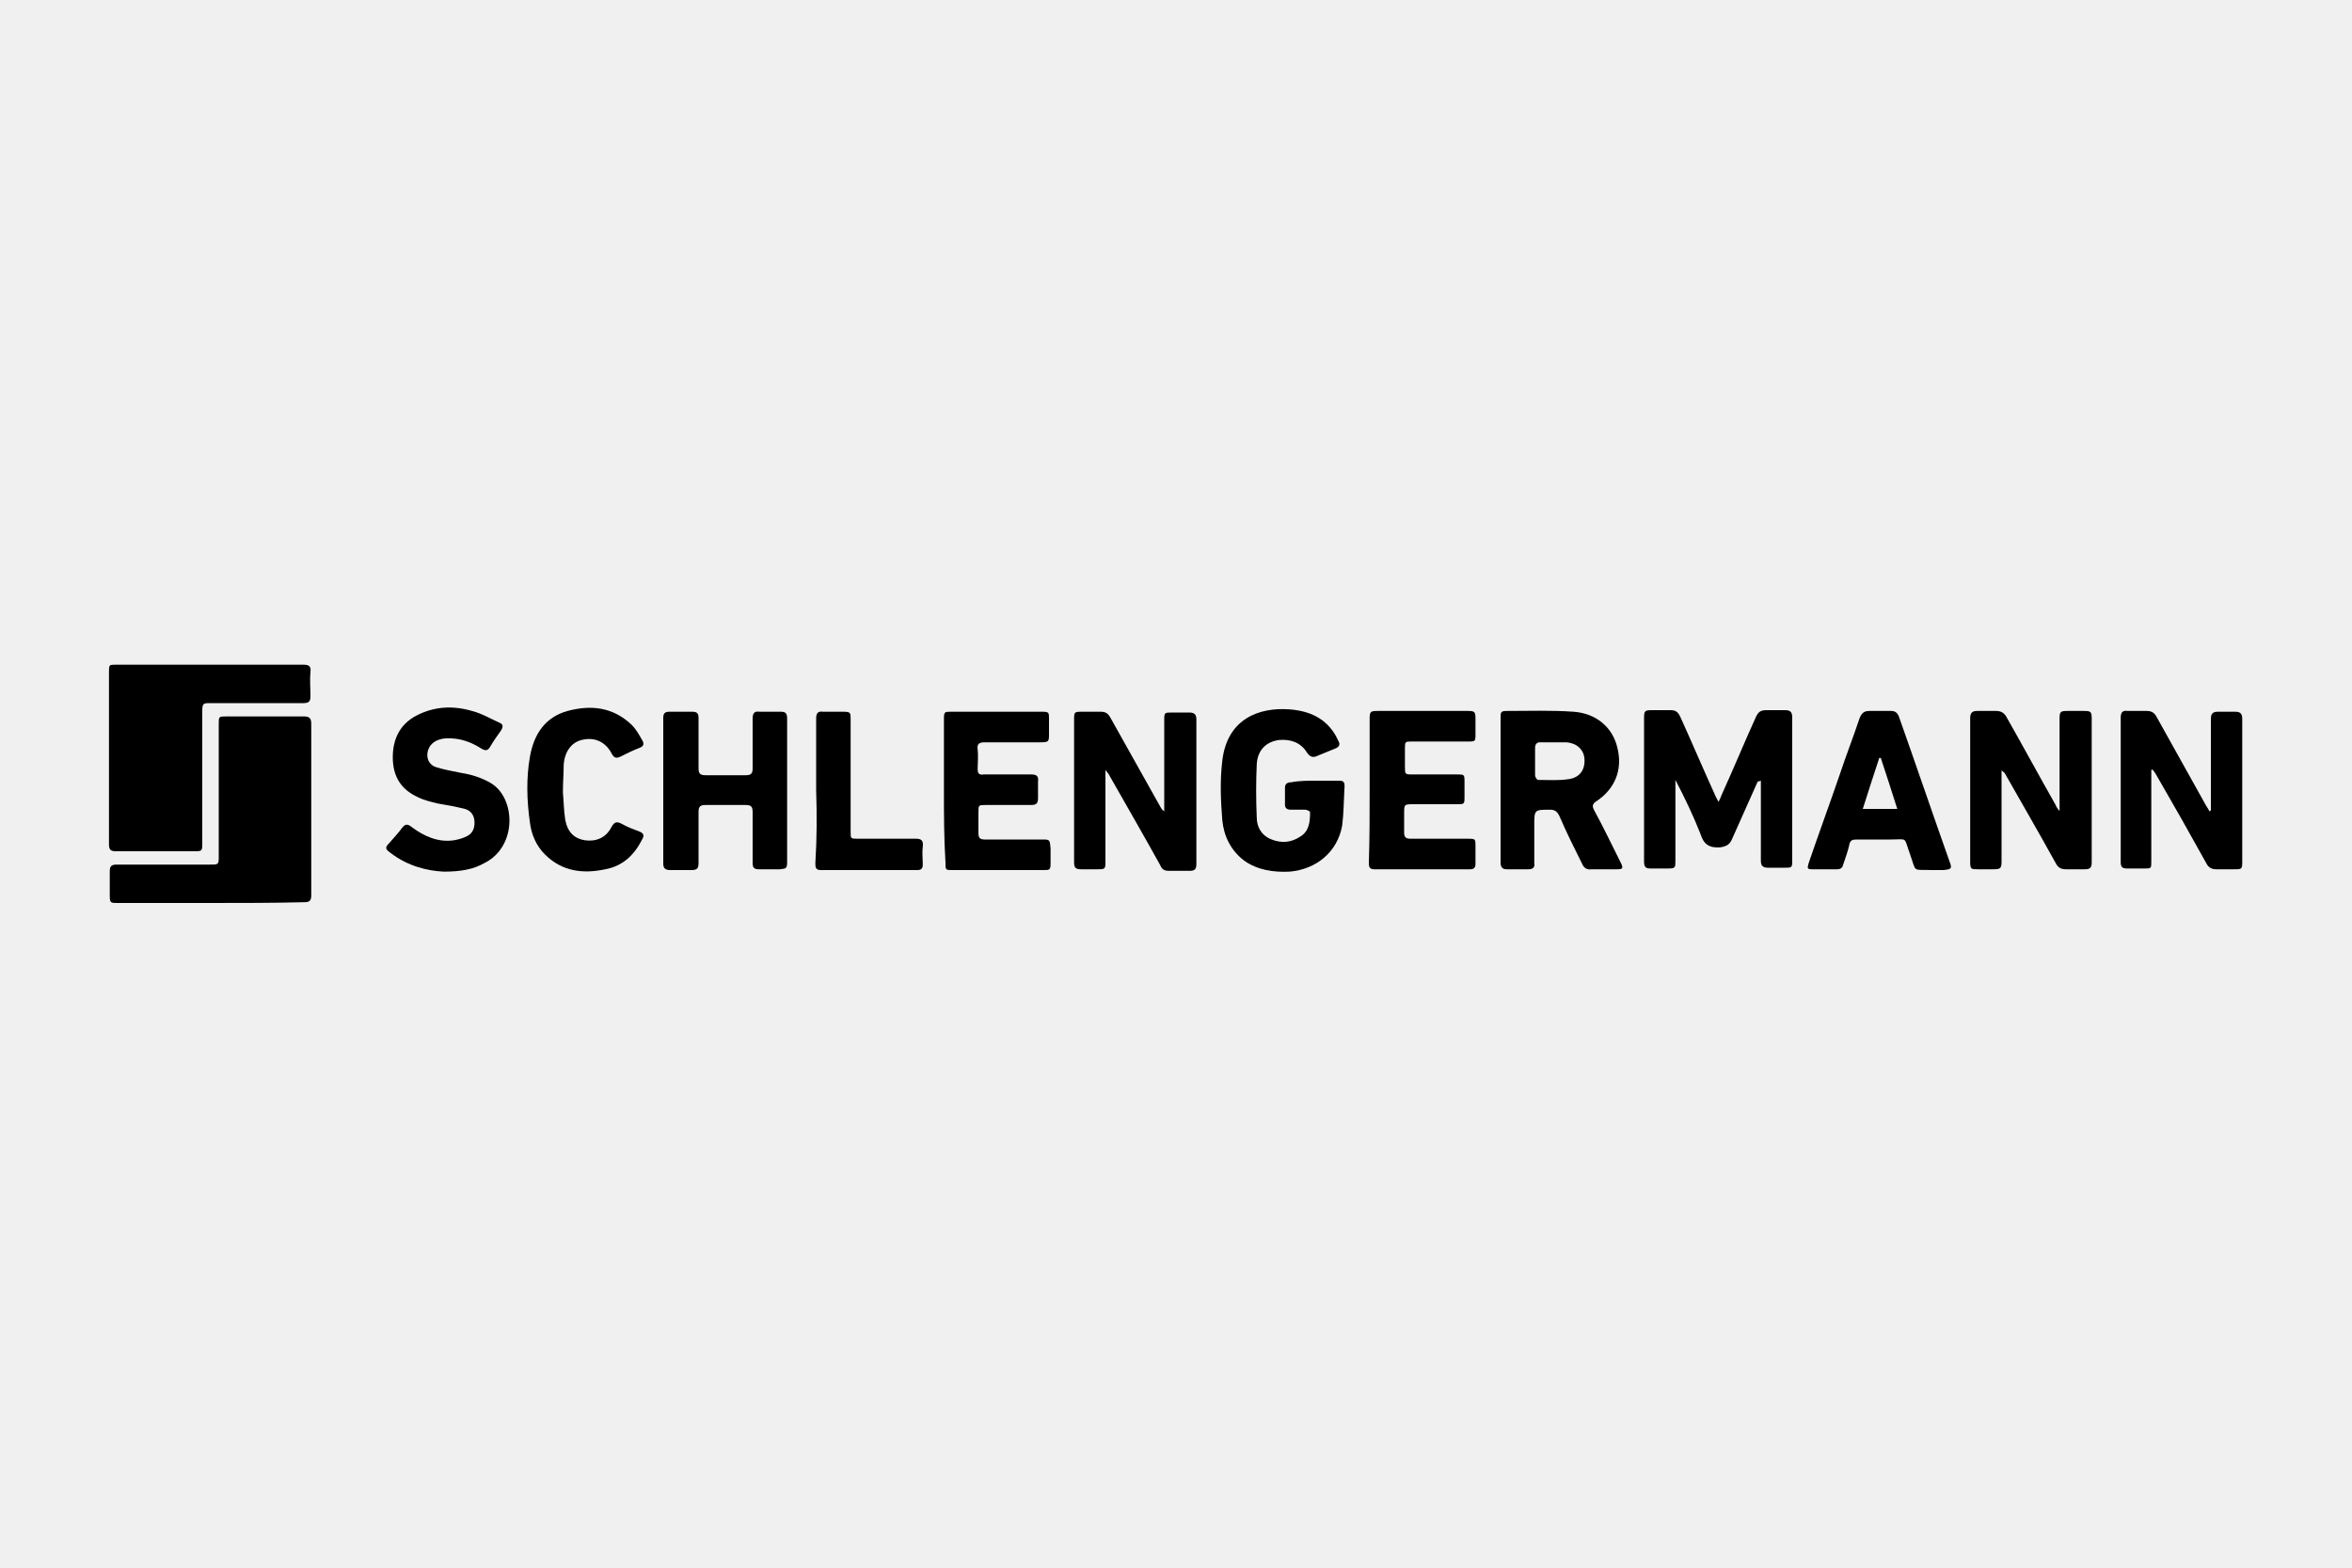
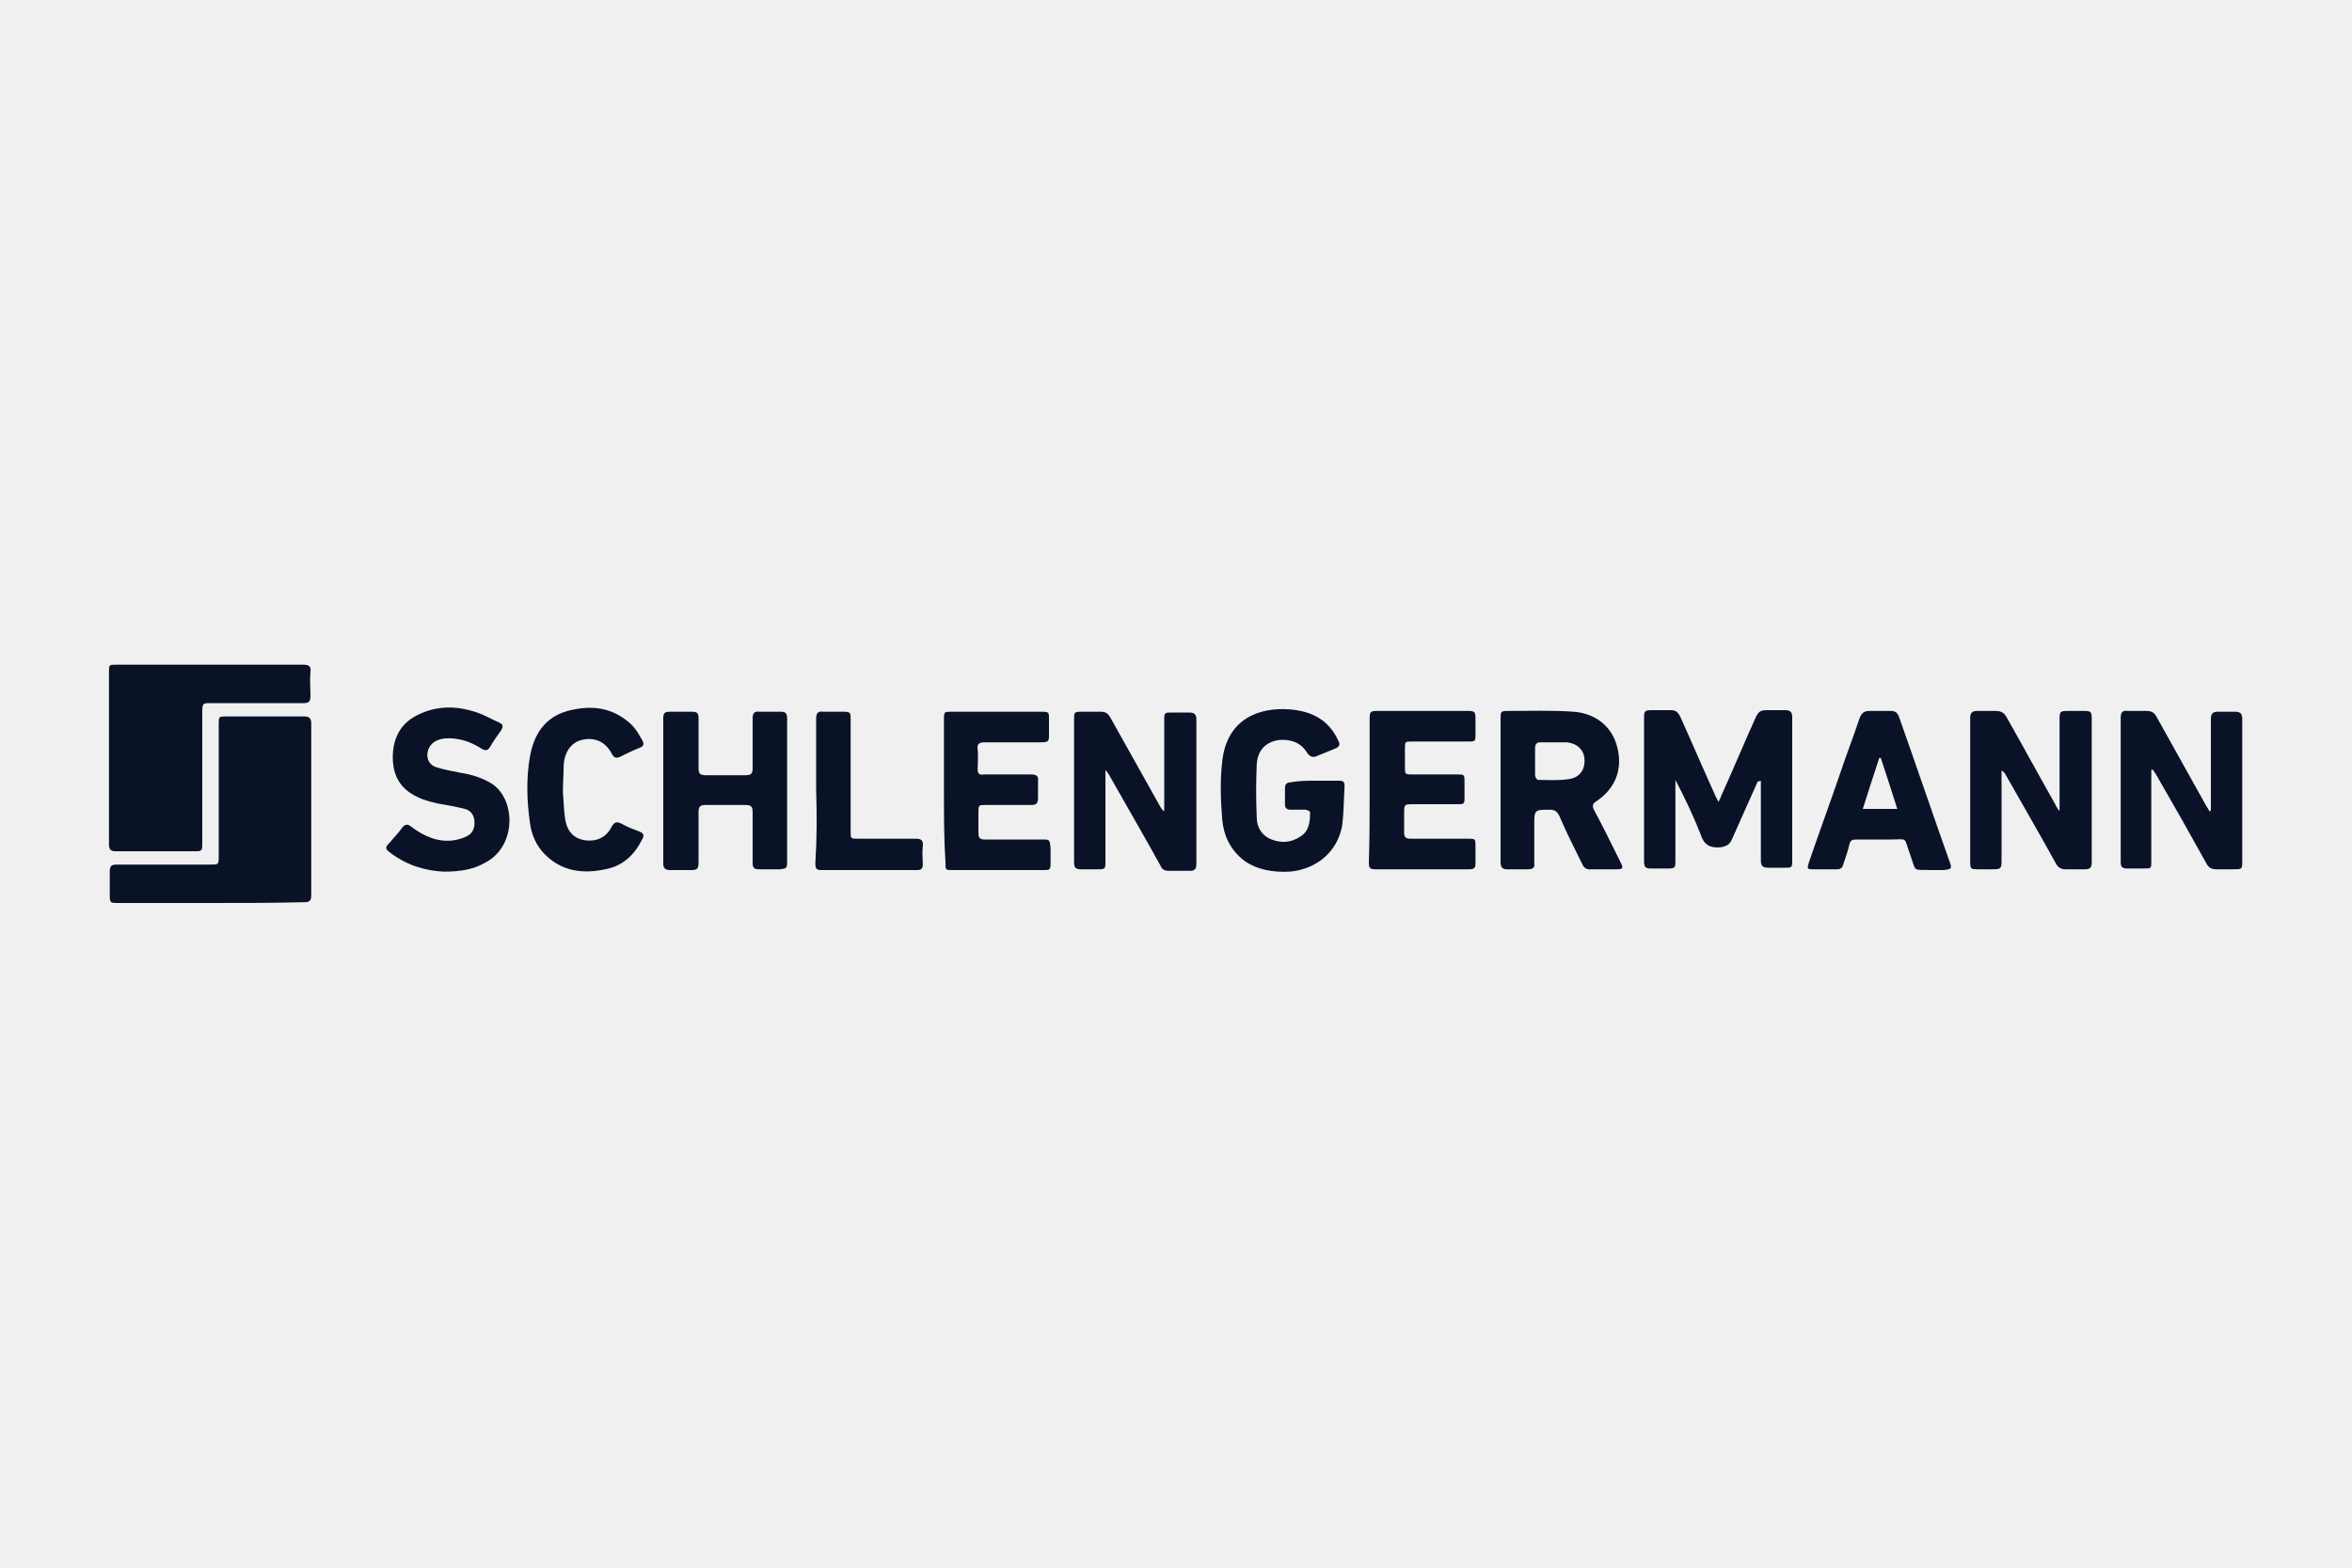
<svg xmlns="http://www.w3.org/2000/svg" version="1.1" id="Ebene_1" x="0px" y="0px" viewBox="0 0 300 200" style="enable-background:new 0 0 300 200;" xml:space="preserve">
  <style type="text/css">
	.st0{fill:#0A1227;}
	.st1{fill-rule:evenodd;clip-rule:evenodd;fill:#0A1227;}
	.st2{fill:url(#path58_2_);}
	.st3{fill-rule:evenodd;clip-rule:evenodd;fill:#194473;}
	.st4{fill:none;stroke:#194473;stroke-width:1.18;stroke-miterlimit:5.333;}
	.st5{fill-rule:evenodd;clip-rule:evenodd;}
	.st6{fill:#008948;}
	.st7{fill-rule:evenodd;clip-rule:evenodd;fill:#008948;}
	.st8{fill:#004E9E;}
	.st9{fill:#1A1A18;}
	.st10{fill:#FFFFFF;}
	.st11{fill:#76BC21;}
	.st12{fill:#1D1D1B;}
	.st13{fill-rule:evenodd;clip-rule:evenodd;fill:#1D1D1B;}
	.st14{fill:#E31513;}
	.st15{fill:#E60001;}
	.st16{fill:#333333;}
	.st17{fill:#BBBDC0;}
	.st18{fill:#1D3B6D;}
	.st19{fill-rule:evenodd;clip-rule:evenodd;fill:#1D3B6D;}
	.st20{fill:#FFFFFF;stroke:#BBBDC0;stroke-width:0.275;stroke-miterlimit:3.864;}
	.st21{fill:#005B53;}
	.st22{fill:#FF6C0E;}
	.st23{fill:#134094;}
	.st24{fill:#D2022F;}
	.st25{fill:#9D9D9C;}
	.st26{fill:#93B894;}
	.st27{filter:url(#Adobe_OpacityMaskFilter);}
	.st28{fill-rule:evenodd;clip-rule:evenodd;fill:#FFFFFF;}
	.st29{mask:url(#logo-hagesued-b_2_);fill:#FF7200;}
	.st30{filter:url(#Adobe_OpacityMaskFilter_1_);}
	.st31{mask:url(#logo-hagesued-d_2_);fill:#7F3D39;}
	.st32{fill:#FEFEFE;}
	.st33{fill:#606060;}
	.st34{filter:url(#Adobe_OpacityMaskFilter_2_);}
	.st35{mask:url(#logo-hagesued-b_1_);fill:#606060;}
	.st36{fill:none;stroke:#000000;stroke-miterlimit:10;}
	.st37{fill:none;}
	.st38{clip-path:url(#SVGID_2_);fill:#444543;}
	.st39{clip-path:url(#SVGID_4_);}
	.st40{clip-path:url(#SVGID_6_);fill:#D0D0D0;}
	.st41{clip-path:url(#SVGID_8_);fill:#D0D0D0;}
- 	.st42{fill:#1C1C1C;}
- 	.st43{fill-rule:evenodd;clip-rule:evenodd;fill:#1C1C1C;}
- 	.st44{fill:#3F3E3C;}
- 	.st45{fill:#2374BA;}
- 	.st46{fill:#AEB2B5;}
- 	.st47{fill-rule:evenodd;clip-rule:evenodd;fill:#164194;}
- 	.st48{fill:#E30613;}
- 	.st49{fill-rule:evenodd;clip-rule:evenodd;fill:#DC911B;}
- 	.st50{fill:#DC911B;}
- 	.st51{fill:#FF0066;}
+ 	.st42{fill:#3F3E3C;}
+ 	.st43{fill:#2374BA;}
+ 	.st44{fill:#AEB2B5;}
+ 	.st45{fill-rule:evenodd;clip-rule:evenodd;fill:#164194;}
+ 	.st46{fill:#E30613;}
+ 	.st47{fill-rule:evenodd;clip-rule:evenodd;fill:#DC911B;}
+ 	.st48{fill:#DC911B;}
+ 	.st49{fill:#FF0066;}
</style>
  <g>
-     <path d="M26.8,84.8c4,0,8,0,11.9,0c0.7,0,1,0.2,0.9,0.9c-0.1,1,0,2.1,0,3.1c0,0.7-0.2,0.9-0.9,0.9c-3.9,0-7.9,0-11.8,0   c-1,0-1.1,0-1.1,1.1c0,5.6,0,11.1,0,16.7c0,1.1,0,1.1-1.1,1.1c-3.3,0-6.6,0-9.9,0c-0.7,0-0.9-0.2-0.9-0.9c0-7.3,0-14.6,0-21.9   c0-1,0-1,0.9-1C18.9,84.8,22.9,84.8,26.8,84.8z" />
-     <path d="M26.8,115.2c-3.9,0-7.9,0-11.8,0c-0.9,0-1,0-1-1c0-1,0-2,0-3c0-0.7,0.2-0.9,0.9-0.9c4,0,7.9,0,11.9,0c1.1,0,1.1,0,1.1-1.1   c0-5.6,0-11.2,0-16.8c0-1,0-1,1-1c3.3,0,6.6,0,9.9,0c0.6,0,0.9,0.2,0.9,0.9c0,7.3,0,14.6,0,21.9c0,0.7-0.2,0.9-0.9,0.9   C34.8,115.2,30.8,115.2,26.8,115.2z" />
-     <path d="M224.2,99.7c-1.1,2.5-2.2,4.9-3.3,7.4c-0.3,0.7-0.8,0.9-1.5,1c-1.4,0.1-2.1-0.4-2.5-1.7c-0.9-2.3-2-4.6-3.2-6.9   c0,0.2,0,0.5,0,0.7c0,3.2,0,6.4,0,9.6c0,0.9,0,1-1,1c-0.7,0-1.5,0-2.2,0c-0.6,0-0.8-0.2-0.8-0.9c0-3,0-6,0-9.1c0-3.1,0-6.1,0-9.2   c0-0.9,0.1-1,1-1c0.8,0,1.6,0,2.4,0c0.6,0,0.9,0.2,1.2,0.8c1.5,3.3,2.9,6.6,4.4,9.9c0.1,0.3,0.3,0.6,0.5,1c0.2-0.4,0.3-0.6,0.4-0.9   c1.5-3.3,2.9-6.7,4.4-10c0.3-0.6,0.6-0.8,1.3-0.8c0.8,0,1.6,0,2.4,0c0.6,0,0.9,0.2,0.9,0.9c0,2,0,4,0,6c0,4.1,0,8.2,0,12.2   c0,1,0,1-1,1c-0.7,0-1.4,0-2.1,0c-0.7,0-0.9-0.3-0.9-0.9c0-3.1,0-6.1,0-9.2c0-0.3,0-0.7,0-1C224.3,99.7,224.3,99.7,224.2,99.7z" />
-     <path d="M141,98.3c0,0.5,0,1,0,1.5c0,3.3,0,6.7,0,10c0,1.1,0,1.1-1.1,1.1c-0.7,0-1.3,0-2,0c-0.7,0-0.9-0.2-0.9-0.9   c0-3.1,0-6.3,0-9.4c0-2.9,0-5.8,0-8.7c0-1.1,0-1.1,1.1-1.1c0.8,0,1.5,0,2.3,0c0.6,0,0.9,0.2,1.2,0.7c2.2,3.9,4.3,7.7,6.5,11.6   c0.1,0.1,0.1,0.2,0.4,0.4c0-0.2,0-0.5,0-0.7c0-3.6,0-7.3,0-10.9c0-1,0-1,1.1-1c0.7,0,1.4,0,2.1,0c0.7,0,0.9,0.3,0.9,0.9   c0,4.1,0,8.3,0,12.4c0,2,0,4,0,6c0,0.7-0.2,0.9-0.9,0.9c-0.9,0-1.7,0-2.6,0c-0.6,0-0.9-0.2-1.1-0.7c-2.1-3.8-4.3-7.6-6.4-11.3   c-0.1-0.2-0.2-0.4-0.4-0.6C141.1,98.3,141.1,98.3,141,98.3z" />
-     <path d="M262.7,103.4c0-0.3,0-0.5,0-0.8c0-3.6,0-7.3,0-10.9c0-0.9,0.1-1,1-1c0.7,0,1.4,0,2.1,0c0.9,0,1,0.1,1,1   c0,5.2,0,10.5,0,15.7c0,0.9,0,1.7,0,2.6c0,0.7-0.2,0.9-0.9,0.9c-0.8,0-1.6,0-2.4,0c-0.6,0-1-0.2-1.3-0.8c-2.1-3.8-4.3-7.6-6.4-11.3   c-0.1-0.2-0.2-0.3-0.5-0.5c0,0.3,0,0.5,0,0.8c0,3.6,0,7.1,0,10.7c0,1-0.1,1.1-1.1,1.1c-0.6,0-1.3,0-1.9,0c-0.9,0-1,0-1-1   c0-3.6,0-7.2,0-10.8c0-2.5,0-5,0-7.5c0-0.7,0.3-0.9,0.9-0.9c0.8,0,1.6,0,2.4,0c0.7,0,1.1,0.3,1.4,0.9c2.1,3.7,4.1,7.4,6.2,11.1   c0.1,0.3,0.3,0.5,0.5,0.8C262.6,103.4,262.6,103.4,262.7,103.4z" />
-     <path d="M282,103.4c0-2.5,0-5,0-7.5c0-1.4,0-2.8,0-4.2c0-0.7,0.3-0.9,0.9-0.9c0.7,0,1.5,0,2.2,0c0.6,0,0.9,0.2,0.9,0.9   c0,1.8,0,3.6,0,5.4c0,4.2,0,8.5,0,12.7c0,1.1,0,1.1-1.1,1.1c-0.7,0-1.5,0-2.2,0c-0.6,0-1-0.2-1.3-0.8c-2.1-3.8-4.2-7.5-6.4-11.3   c-0.1-0.2-0.3-0.4-0.4-0.6c-0.1,0-0.1,0-0.2,0c0,0.3,0,0.5,0,0.8c0,3.6,0,7.3,0,10.9c0,0.9,0,0.9-0.9,0.9c-0.7,0-1.5,0-2.2,0   c-0.6,0-0.8-0.2-0.8-0.8c0-3,0-6,0-9c0-3.1,0-6.3,0-9.4c0-0.7,0.2-1,0.9-0.9c0.8,0,1.6,0,2.4,0c0.6,0,1,0.2,1.3,0.8   c2.1,3.8,4.2,7.5,6.3,11.3c0.1,0.2,0.3,0.4,0.4,0.7C281.9,103.5,281.9,103.4,282,103.4z" />
-     <path d="M100.4,100.8c0,3,0,6.1,0,9.1c0,0.9-0.1,0.9-0.9,1c-0.9,0-1.8,0-2.7,0c-0.6,0-0.8-0.2-0.8-0.8c0-2.2,0-4.3,0-6.5   c0-0.7-0.2-0.9-0.9-0.9c-1.7,0-3.4,0-5.1,0c-0.7,0-0.9,0.2-0.9,0.9c0,2.2,0,4.3,0,6.5c0,0.7-0.2,0.9-0.9,0.9c-0.9,0-1.8,0-2.7,0   c-0.6,0-0.9-0.2-0.9-0.8c0-6.2,0-12.4,0-18.6c0-0.6,0.2-0.8,0.8-0.8c1,0,1.9,0,2.9,0c0.6,0,0.8,0.2,0.8,0.8c0,2.1,0,4.3,0,6.4   c0,0.7,0.2,0.9,0.9,0.9c1.7,0,3.4,0,5.1,0c0.7,0,0.9-0.2,0.9-0.9c0-2.1,0-4.2,0-6.3c0-0.7,0.2-1,0.9-0.9c0.9,0,1.8,0,2.7,0   c0.6,0,0.8,0.2,0.8,0.9C100.4,94.6,100.4,97.7,100.4,100.8z" />
-     <path d="M167.8,99.6c1,0,2,0,3,0c0.5,0,0.7,0.1,0.7,0.7c-0.1,1.7-0.1,3.4-0.3,5c-0.6,3.4-3.3,5.6-6.7,5.9c-2.1,0.1-4.1-0.2-5.8-1.4   c-1.7-1.3-2.6-3.1-2.8-5.2c-0.2-2.5-0.3-5,0-7.5c0.6-5.4,4.7-6.9,8.6-6.6c2.5,0.2,4.6,1.1,5.9,3.4c0.1,0.2,0.2,0.4,0.3,0.6   c0.3,0.5,0.1,0.8-0.4,1c-0.7,0.3-1.5,0.6-2.2,0.9c-0.6,0.3-1,0.2-1.4-0.4c-0.8-1.3-2.1-1.7-3.5-1.6c-1.7,0.2-2.8,1.3-2.9,3.1   c-0.1,2.2-0.1,4.5,0,6.8c0,1.2,0.6,2.3,1.9,2.8c1.3,0.5,2.5,0.4,3.7-0.4c1.1-0.7,1.2-1.9,1.2-3.1c0-0.1-0.4-0.3-0.6-0.3   c-0.6,0-1.3,0-1.9,0c-0.4,0-0.7-0.2-0.7-0.6c0-0.7,0-1.4,0-2.2c0-0.5,0.3-0.7,0.8-0.7C165.7,99.6,166.8,99.6,167.8,99.6z" />
-     <path d="M174.7,100.8c0-3,0-6,0-9.1c0-0.9,0.1-1,1-1c3.8,0,7.7,0,11.5,0c0.9,0,1,0.1,1,1c0,0.6,0,1.2,0,1.9c0,1,0,1-1,1   c-2.4,0-4.8,0-7.1,0c-0.9,0-0.9,0-0.9,1c0,0.7,0,1.5,0,2.2c0,1,0,1,1,1c1.9,0,3.7,0,5.6,0c1,0,1,0,1,1c0,0.6,0,1.2,0,1.8   c0,1,0,1-1,1c-1.8,0-3.6,0-5.5,0c-1.2,0-1.2,0-1.2,1.2c0,0.8,0,1.6,0,2.4c0,0.6,0.2,0.8,0.8,0.8c2.4,0,4.8,0,7.3,0c1,0,1,0,1,1   c0,0.7,0,1.4,0,2.2c0,0.5-0.2,0.7-0.7,0.7c-4.1,0-8.1,0-12.2,0c-0.7,0-0.7-0.4-0.7-0.9C174.7,106.9,174.7,103.9,174.7,100.8z" />
-     <path d="M120.4,100.8c0-3,0-6.1,0-9.1c0-0.9,0.1-0.9,0.9-0.9c3.9,0,7.7,0,11.6,0c0.9,0,0.9,0.1,0.9,0.9c0,0.6,0,1.2,0,1.9   c0,1,0,1.1-1.1,1.1c-2.4,0-4.7,0-7.1,0c-0.7,0-1,0.2-0.9,0.9c0.1,0.8,0,1.7,0,2.5c0,0.6,0.2,0.8,0.8,0.7c2,0,4,0,6,0   c0.7,0,1,0.2,0.9,0.9c0,0.7,0,1.4,0,2.1c0,0.7-0.2,0.9-0.9,0.9c-1.9,0-3.9,0-5.8,0c-0.9,0-0.9,0-0.9,1c0,0.9,0,1.7,0,2.6   c0,0.6,0.2,0.8,0.8,0.8c2.4,0,4.8,0,7.3,0c1,0,1,0,1.1,1.1c0,0.6,0,1.2,0,1.9c0,0.9-0.1,0.9-0.9,0.9c-2.8,0-5.7,0-8.5,0   c-1,0-2.1,0-3.1,0c-0.9,0-0.9,0-0.9-0.9C120.4,106.9,120.4,103.9,120.4,100.8z" />
-     <path d="M56.6,111.2c-2.1-0.1-4.6-0.7-6.8-2.4c-0.7-0.5-0.7-0.7-0.1-1.3c0.5-0.6,1.1-1.2,1.6-1.9c0.4-0.5,0.7-0.5,1.2-0.1   c1.6,1.2,3.4,2,5.4,1.7c0.6-0.1,1.3-0.3,1.8-0.6c0.7-0.4,0.9-1.2,0.8-2c-0.1-0.7-0.5-1.2-1.2-1.4c-1.2-0.3-2.3-0.5-3.5-0.7   c-0.8-0.2-1.7-0.4-2.5-0.8c-2.2-1-3.2-2.7-3.2-5.1c0-2.3,0.9-4.2,3-5.3c2.3-1.2,4.7-1.3,7.1-0.6c1.2,0.3,2.4,1,3.5,1.5   c0.5,0.2,0.5,0.5,0.2,1c-0.5,0.7-1,1.4-1.4,2.1c-0.3,0.5-0.6,0.5-1.1,0.2c-1.4-0.9-2.9-1.4-4.6-1.3c-1.1,0.1-1.9,0.6-2.2,1.5   c-0.3,1,0.1,1.9,1.1,2.2c1,0.3,2.1,0.5,3.1,0.7c1.3,0.2,2.6,0.6,3.8,1.3c3.2,1.9,3.4,8.1-0.8,10.2   C60.4,110.9,58.8,111.2,56.6,111.2z" />
-     <path d="M71.8,101.1c0.1,1,0.1,2.2,0.3,3.5c0.3,1.6,1.2,2.4,2.5,2.6c1.4,0.2,2.7-0.3,3.4-1.7c0.4-0.7,0.7-0.7,1.3-0.4   c0.7,0.4,1.5,0.7,2.3,1c0.5,0.2,0.6,0.5,0.3,1c-1,2-2.5,3.4-4.7,3.8c-2.8,0.6-5.5,0.3-7.7-1.9c-1.1-1.1-1.7-2.5-1.9-4   c-0.4-2.8-0.5-5.7,0-8.5c0.5-2.8,1.9-5,4.8-5.8c3-0.8,5.8-0.5,8.2,1.8c0.5,0.5,0.9,1.2,1.3,1.9c0.3,0.5,0.2,0.8-0.3,1   c-0.8,0.3-1.6,0.7-2.4,1.1c-0.6,0.3-0.9,0.2-1.2-0.4c-0.8-1.5-2.2-2.1-3.8-1.7c-1.3,0.3-2.2,1.5-2.3,3.2   C71.9,98.7,71.8,99.8,71.8,101.1z" />
-     <path d="M104.1,100.8c0-3,0-6.1,0-9.1c0-0.7,0.2-1,0.9-0.9c0.8,0,1.7,0,2.5,0c1,0,1,0.1,1,1c0,3.2,0,6.4,0,9.6c0,1.6,0,3.1,0,4.7   c0,0.9,0,0.9,0.9,0.9c2.5,0,4.9,0,7.4,0c0.7,0,1,0.2,0.9,1c-0.1,0.8,0,1.5,0,2.3c0,0.5-0.2,0.7-0.7,0.7c-4.1,0-8.2,0-12.3,0   c-0.7,0-0.7-0.4-0.7-0.9C104.2,106.9,104.2,103.9,104.1,100.8z" />
-     <path d="M206.7,110c-1.1-2.2-2.2-4.5-3.4-6.7c-0.2-0.4-0.2-0.7,0.2-1c2.5-1.6,3.5-4.1,2.8-6.9c-0.6-2.6-2.7-4.4-5.6-4.6   c-2.8-0.2-5.6-0.1-8.4-0.1c-0.9,0-0.9,0.1-0.9,1c0,3,0,6.1,0,9.1c0,3.1,0,6.1,0,9.2c0,0.6,0.2,0.9,0.8,0.9c0.9,0,1.8,0,2.7,0   c0.6,0,0.9-0.2,0.8-0.8c0-1.6,0-3.2,0-4.8c0-2,0-2,2-2c0.6,0,0.9,0.2,1.2,0.8c0.9,2.1,1.9,4.1,2.9,6.1c0.2,0.5,0.6,0.8,1.2,0.7   c1.1,0,2.1,0,3.2,0C207,110.9,207.1,110.8,206.7,110z M200.1,99.4c-1.3,0.2-2.6,0.1-3.9,0.1c-0.2,0-0.4-0.4-0.4-0.6   c0-0.1,0-0.3,0-0.4c0-0.4,0-0.9,0-1.3c0-0.6,0-1.2,0-1.8c0-0.4,0.2-0.7,0.6-0.7c1.1,0,2.3,0,3.4,0c1.3,0.1,2.2,0.9,2.3,2.1   C202.2,98.2,201.5,99.2,200.1,99.4z" />
-     <path d="M195.8,97.1c0-0.6,0-1.2,0-1.8C195.8,95.9,195.8,96.5,195.8,97.1c0,0.4,0,0.9,0,1.3C195.8,98,195.8,97.5,195.8,97.1z" />
-     <path d="M248.7,110c-2.2-6.2-4.3-12.4-6.5-18.6c-0.2-0.5-0.5-0.7-1-0.7c-0.9,0-1.8,0-2.7,0c-0.7,0-1,0.2-1.3,0.9   c-0.8,2.4-1.7,4.7-2.5,7.1c-1.3,3.8-2.7,7.6-4,11.4c-0.2,0.7-0.2,0.8,0.5,0.8c1,0,2.1,0,3.1,0c0.5,0,0.7-0.2,0.8-0.6   c0.3-0.9,0.6-1.7,0.8-2.6c0.1-0.5,0.4-0.6,0.9-0.6c1.4,0,2.9,0,4.3,0c2.3,0,1.7-0.4,2.5,1.8c0.9,2.5,0.2,2,2.9,2.1c0.5,0,1,0,1.4,0   C248.9,110.9,249,110.8,248.7,110z M237.6,103.2c0.7-2.2,1.4-4.4,2.1-6.5c0.1,0,0.1,0,0.2,0c0.7,2.1,1.4,4.3,2.1,6.5   C240.5,103.2,239.1,103.2,237.6,103.2z" />
+     <path class="st0" d="M26.8,84.8c4,0,8,0,11.9,0c0.7,0,1,0.2,0.9,0.9c-0.1,1,0,2.1,0,3.1c0,0.7-0.2,0.9-0.9,0.9c-3.9,0-7.9,0-11.8,0   c-1,0-1.1,0-1.1,1.1c0,5.6,0,11.1,0,16.7c0,1.1,0,1.1-1.1,1.1c-3.3,0-6.6,0-9.9,0c-0.7,0-0.9-0.2-0.9-0.9c0-7.3,0-14.6,0-21.9   c0-1,0-1,0.9-1C18.9,84.8,22.9,84.8,26.8,84.8z" />
+     <path class="st0" d="M26.8,115.2c-3.9,0-7.9,0-11.8,0c-0.9,0-1,0-1-1c0-1,0-2,0-3c0-0.7,0.2-0.9,0.9-0.9c4,0,7.9,0,11.9,0   c1.1,0,1.1,0,1.1-1.1c0-5.6,0-11.2,0-16.8c0-1,0-1,1-1c3.3,0,6.6,0,9.9,0c0.6,0,0.9,0.2,0.9,0.9c0,7.3,0,14.6,0,21.9   c0,0.7-0.2,0.9-0.9,0.9C34.8,115.2,30.8,115.2,26.8,115.2z" />
+     <path class="st0" d="M224.2,99.7c-1.1,2.5-2.2,4.9-3.3,7.4c-0.3,0.7-0.8,0.9-1.5,1c-1.4,0.1-2.1-0.4-2.5-1.7   c-0.9-2.3-2-4.6-3.2-6.9c0,0.2,0,0.5,0,0.7c0,3.2,0,6.4,0,9.6c0,0.9,0,1-1,1c-0.7,0-1.5,0-2.2,0c-0.6,0-0.8-0.2-0.8-0.9   c0-3,0-6,0-9.1c0-3.1,0-6.1,0-9.2c0-0.9,0.1-1,1-1c0.8,0,1.6,0,2.4,0c0.6,0,0.9,0.2,1.2,0.8c1.5,3.3,2.9,6.6,4.4,9.9   c0.1,0.3,0.3,0.6,0.5,1c0.2-0.4,0.3-0.6,0.4-0.9c1.5-3.3,2.9-6.7,4.4-10c0.3-0.6,0.6-0.8,1.3-0.8c0.8,0,1.6,0,2.4,0   c0.6,0,0.9,0.2,0.9,0.9c0,2,0,4,0,6c0,4.1,0,8.2,0,12.2c0,1,0,1-1,1c-0.7,0-1.4,0-2.1,0c-0.7,0-0.9-0.3-0.9-0.9c0-3.1,0-6.1,0-9.2   c0-0.3,0-0.7,0-1C224.3,99.7,224.3,99.7,224.2,99.7z" />
+     <path class="st0" d="M141,98.3c0,0.5,0,1,0,1.5c0,3.3,0,6.7,0,10c0,1.1,0,1.1-1.1,1.1c-0.7,0-1.3,0-2,0c-0.7,0-0.9-0.2-0.9-0.9   c0-3.1,0-6.3,0-9.4c0-2.9,0-5.8,0-8.7c0-1.1,0-1.1,1.1-1.1c0.8,0,1.5,0,2.3,0c0.6,0,0.9,0.2,1.2,0.7c2.2,3.9,4.3,7.7,6.5,11.6   c0.1,0.1,0.1,0.2,0.4,0.4c0-0.2,0-0.5,0-0.7c0-3.6,0-7.3,0-10.9c0-1,0-1,1.1-1c0.7,0,1.4,0,2.1,0c0.7,0,0.9,0.3,0.9,0.9   c0,4.1,0,8.3,0,12.4c0,2,0,4,0,6c0,0.7-0.2,0.9-0.9,0.9c-0.9,0-1.7,0-2.6,0c-0.6,0-0.9-0.2-1.1-0.7c-2.1-3.8-4.3-7.6-6.4-11.3   c-0.1-0.2-0.2-0.4-0.4-0.6C141.1,98.3,141.1,98.3,141,98.3z" />
+     <path class="st0" d="M262.7,103.4c0-0.3,0-0.5,0-0.8c0-3.6,0-7.3,0-10.9c0-0.9,0.1-1,1-1c0.7,0,1.4,0,2.1,0c0.9,0,1,0.1,1,1   c0,5.2,0,10.5,0,15.7c0,0.9,0,1.7,0,2.6c0,0.7-0.2,0.9-0.9,0.9c-0.8,0-1.6,0-2.4,0c-0.6,0-1-0.2-1.3-0.8c-2.1-3.8-4.3-7.6-6.4-11.3   c-0.1-0.2-0.2-0.3-0.5-0.5c0,0.3,0,0.5,0,0.8c0,3.6,0,7.1,0,10.7c0,1-0.1,1.1-1.1,1.1c-0.6,0-1.3,0-1.9,0c-0.9,0-1,0-1-1   c0-3.6,0-7.2,0-10.8c0-2.5,0-5,0-7.5c0-0.7,0.3-0.9,0.9-0.9c0.8,0,1.6,0,2.4,0c0.7,0,1.1,0.3,1.4,0.9c2.1,3.7,4.1,7.4,6.2,11.1   c0.1,0.3,0.3,0.5,0.5,0.8C262.6,103.4,262.6,103.4,262.7,103.4z" />
+     <path class="st0" d="M282,103.4c0-2.5,0-5,0-7.5c0-1.4,0-2.8,0-4.2c0-0.7,0.3-0.9,0.9-0.9c0.7,0,1.5,0,2.2,0c0.6,0,0.9,0.2,0.9,0.9   c0,1.8,0,3.6,0,5.4c0,4.2,0,8.5,0,12.7c0,1.1,0,1.1-1.1,1.1c-0.7,0-1.5,0-2.2,0c-0.6,0-1-0.2-1.3-0.8c-2.1-3.8-4.2-7.5-6.4-11.3   c-0.1-0.2-0.3-0.4-0.4-0.6c-0.1,0-0.1,0-0.2,0c0,0.3,0,0.5,0,0.8c0,3.6,0,7.3,0,10.9c0,0.9,0,0.9-0.9,0.9c-0.7,0-1.5,0-2.2,0   c-0.6,0-0.8-0.2-0.8-0.8c0-3,0-6,0-9c0-3.1,0-6.3,0-9.4c0-0.7,0.2-1,0.9-0.9c0.8,0,1.6,0,2.4,0c0.6,0,1,0.2,1.3,0.8   c2.1,3.8,4.2,7.5,6.3,11.3c0.1,0.2,0.3,0.4,0.4,0.7C281.9,103.5,281.9,103.4,282,103.4z" />
+     <path class="st0" d="M100.4,100.8c0,3,0,6.1,0,9.1c0,0.9-0.1,0.9-0.9,1c-0.9,0-1.8,0-2.7,0c-0.6,0-0.8-0.2-0.8-0.8   c0-2.2,0-4.3,0-6.5c0-0.7-0.2-0.9-0.9-0.9c-1.7,0-3.4,0-5.1,0c-0.7,0-0.9,0.2-0.9,0.9c0,2.2,0,4.3,0,6.5c0,0.7-0.2,0.9-0.9,0.9   c-0.9,0-1.8,0-2.7,0c-0.6,0-0.9-0.2-0.9-0.8c0-6.2,0-12.4,0-18.6c0-0.6,0.2-0.8,0.8-0.8c1,0,1.9,0,2.9,0c0.6,0,0.8,0.2,0.8,0.8   c0,2.1,0,4.3,0,6.4c0,0.7,0.2,0.9,0.9,0.9c1.7,0,3.4,0,5.1,0c0.7,0,0.9-0.2,0.9-0.9c0-2.1,0-4.2,0-6.3c0-0.7,0.2-1,0.9-0.9   c0.9,0,1.8,0,2.7,0c0.6,0,0.8,0.2,0.8,0.9C100.4,94.6,100.4,97.7,100.4,100.8z" />
+     <path class="st0" d="M167.8,99.6c1,0,2,0,3,0c0.5,0,0.7,0.1,0.7,0.7c-0.1,1.7-0.1,3.4-0.3,5c-0.6,3.4-3.3,5.6-6.7,5.9   c-2.1,0.1-4.1-0.2-5.8-1.4c-1.7-1.3-2.6-3.1-2.8-5.2c-0.2-2.5-0.3-5,0-7.5c0.6-5.4,4.7-6.9,8.6-6.6c2.5,0.2,4.6,1.1,5.9,3.4   c0.1,0.2,0.2,0.4,0.3,0.6c0.3,0.5,0.1,0.8-0.4,1c-0.7,0.3-1.5,0.6-2.2,0.9c-0.6,0.3-1,0.2-1.4-0.4c-0.8-1.3-2.1-1.7-3.5-1.6   c-1.7,0.2-2.8,1.3-2.9,3.1c-0.1,2.2-0.1,4.5,0,6.8c0,1.2,0.6,2.3,1.9,2.8c1.3,0.5,2.5,0.4,3.7-0.4c1.1-0.7,1.2-1.9,1.2-3.1   c0-0.1-0.4-0.3-0.6-0.3c-0.6,0-1.3,0-1.9,0c-0.4,0-0.7-0.2-0.7-0.6c0-0.7,0-1.4,0-2.2c0-0.5,0.3-0.7,0.8-0.7   C165.7,99.6,166.8,99.6,167.8,99.6z" />
+     <path class="st0" d="M174.7,100.8c0-3,0-6,0-9.1c0-0.9,0.1-1,1-1c3.8,0,7.7,0,11.5,0c0.9,0,1,0.1,1,1c0,0.6,0,1.2,0,1.9   c0,1,0,1-1,1c-2.4,0-4.8,0-7.1,0c-0.9,0-0.9,0-0.9,1c0,0.7,0,1.5,0,2.2c0,1,0,1,1,1c1.9,0,3.7,0,5.6,0c1,0,1,0,1,1   c0,0.6,0,1.2,0,1.8c0,1,0,1-1,1c-1.8,0-3.6,0-5.5,0c-1.2,0-1.2,0-1.2,1.2c0,0.8,0,1.6,0,2.4c0,0.6,0.2,0.8,0.8,0.8   c2.4,0,4.8,0,7.3,0c1,0,1,0,1,1c0,0.7,0,1.4,0,2.2c0,0.5-0.2,0.7-0.7,0.7c-4.1,0-8.1,0-12.2,0c-0.7,0-0.7-0.4-0.7-0.9   C174.7,106.9,174.7,103.9,174.7,100.8z" />
+     <path class="st0" d="M120.4,100.8c0-3,0-6.1,0-9.1c0-0.9,0.1-0.9,0.9-0.9c3.9,0,7.7,0,11.6,0c0.9,0,0.9,0.1,0.9,0.9   c0,0.6,0,1.2,0,1.9c0,1,0,1.1-1.1,1.1c-2.4,0-4.7,0-7.1,0c-0.7,0-1,0.2-0.9,0.9c0.1,0.8,0,1.7,0,2.5c0,0.6,0.2,0.8,0.8,0.7   c2,0,4,0,6,0c0.7,0,1,0.2,0.9,0.9c0,0.7,0,1.4,0,2.1c0,0.7-0.2,0.9-0.9,0.9c-1.9,0-3.9,0-5.8,0c-0.9,0-0.9,0-0.9,1   c0,0.9,0,1.7,0,2.6c0,0.6,0.2,0.8,0.8,0.8c2.4,0,4.8,0,7.3,0c1,0,1,0,1.1,1.1c0,0.6,0,1.2,0,1.9c0,0.9-0.1,0.9-0.9,0.9   c-2.8,0-5.7,0-8.5,0c-1,0-2.1,0-3.1,0c-0.9,0-0.9,0-0.9-0.9C120.4,106.9,120.4,103.9,120.4,100.8z" />
+     <path class="st0" d="M56.6,111.2c-2.1-0.1-4.6-0.7-6.8-2.4c-0.7-0.5-0.7-0.7-0.1-1.3c0.5-0.6,1.1-1.2,1.6-1.9   c0.4-0.5,0.7-0.5,1.2-0.1c1.6,1.2,3.4,2,5.4,1.7c0.6-0.1,1.3-0.3,1.8-0.6c0.7-0.4,0.9-1.2,0.8-2c-0.1-0.7-0.5-1.2-1.2-1.4   c-1.2-0.3-2.3-0.5-3.5-0.7c-0.8-0.2-1.7-0.4-2.5-0.8c-2.2-1-3.2-2.7-3.2-5.1c0-2.3,0.9-4.2,3-5.3c2.3-1.2,4.7-1.3,7.1-0.6   c1.2,0.3,2.4,1,3.5,1.5c0.5,0.2,0.5,0.5,0.2,1c-0.5,0.7-1,1.4-1.4,2.1c-0.3,0.5-0.6,0.5-1.1,0.2c-1.4-0.9-2.9-1.4-4.6-1.3   c-1.1,0.1-1.9,0.6-2.2,1.5c-0.3,1,0.1,1.9,1.1,2.2c1,0.3,2.1,0.5,3.1,0.7c1.3,0.2,2.6,0.6,3.8,1.3c3.2,1.9,3.4,8.1-0.8,10.2   C60.4,110.9,58.8,111.2,56.6,111.2z" />
+     <path class="st0" d="M71.8,101.1c0.1,1,0.1,2.2,0.3,3.5c0.3,1.6,1.2,2.4,2.5,2.6c1.4,0.2,2.7-0.3,3.4-1.7c0.4-0.7,0.7-0.7,1.3-0.4   c0.7,0.4,1.5,0.7,2.3,1c0.5,0.2,0.6,0.5,0.3,1c-1,2-2.5,3.4-4.7,3.8c-2.8,0.6-5.5,0.3-7.7-1.9c-1.1-1.1-1.7-2.5-1.9-4   c-0.4-2.8-0.5-5.7,0-8.5c0.5-2.8,1.9-5,4.8-5.8c3-0.8,5.8-0.5,8.2,1.8c0.5,0.5,0.9,1.2,1.3,1.9c0.3,0.5,0.2,0.8-0.3,1   c-0.8,0.3-1.6,0.7-2.4,1.1c-0.6,0.3-0.9,0.2-1.2-0.4c-0.8-1.5-2.2-2.1-3.8-1.7c-1.3,0.3-2.2,1.5-2.3,3.2   C71.9,98.7,71.8,99.8,71.8,101.1z" />
+     <path class="st0" d="M104.1,100.8c0-3,0-6.1,0-9.1c0-0.7,0.2-1,0.9-0.9c0.8,0,1.7,0,2.5,0c1,0,1,0.1,1,1c0,3.2,0,6.4,0,9.6   c0,1.6,0,3.1,0,4.7c0,0.9,0,0.9,0.9,0.9c2.5,0,4.9,0,7.4,0c0.7,0,1,0.2,0.9,1c-0.1,0.8,0,1.5,0,2.3c0,0.5-0.2,0.7-0.7,0.7   c-4.1,0-8.2,0-12.3,0c-0.7,0-0.7-0.4-0.7-0.9C104.2,106.9,104.2,103.9,104.1,100.8z" />
+     <path class="st0" d="M206.7,110c-1.1-2.2-2.2-4.5-3.4-6.7c-0.2-0.4-0.2-0.7,0.2-1c2.5-1.6,3.5-4.1,2.8-6.9   c-0.6-2.6-2.7-4.4-5.6-4.6c-2.8-0.2-5.6-0.1-8.4-0.1c-0.9,0-0.9,0.1-0.9,1c0,3,0,6.1,0,9.1c0,3.1,0,6.1,0,9.2   c0,0.6,0.2,0.9,0.8,0.9c0.9,0,1.8,0,2.7,0c0.6,0,0.9-0.2,0.8-0.8c0-1.6,0-3.2,0-4.8c0-2,0-2,2-2c0.6,0,0.9,0.2,1.2,0.8   c0.9,2.1,1.9,4.1,2.9,6.1c0.2,0.5,0.6,0.8,1.2,0.7c1.1,0,2.1,0,3.2,0C207,110.9,207.1,110.8,206.7,110z M200.1,99.4   c-1.3,0.2-2.6,0.1-3.9,0.1c-0.2,0-0.4-0.4-0.4-0.6c0-0.1,0-0.3,0-0.4c0-0.4,0-0.9,0-1.3c0-0.6,0-1.2,0-1.8c0-0.4,0.2-0.7,0.6-0.7   c1.1,0,2.3,0,3.4,0c1.3,0.1,2.2,0.9,2.3,2.1C202.2,98.2,201.5,99.2,200.1,99.4z" />
+     <path class="st0" d="M195.8,97.1c0-0.6,0-1.2,0-1.8C195.8,95.9,195.8,96.5,195.8,97.1c0,0.4,0,0.9,0,1.3   C195.8,98,195.8,97.5,195.8,97.1z" />
+     <path class="st0" d="M248.7,110c-2.2-6.2-4.3-12.4-6.5-18.6c-0.2-0.5-0.5-0.7-1-0.7c-0.9,0-1.8,0-2.7,0c-0.7,0-1,0.2-1.3,0.9   c-0.8,2.4-1.7,4.7-2.5,7.1c-1.3,3.8-2.7,7.6-4,11.4c-0.2,0.7-0.2,0.8,0.5,0.8c1,0,2.1,0,3.1,0c0.5,0,0.7-0.2,0.8-0.6   c0.3-0.9,0.6-1.7,0.8-2.6c0.1-0.5,0.4-0.6,0.9-0.6c1.4,0,2.9,0,4.3,0c2.3,0,1.7-0.4,2.5,1.8c0.9,2.5,0.2,2,2.9,2.1c0.5,0,1,0,1.4,0   C248.9,110.9,249,110.8,248.7,110z M237.6,103.2c0.7-2.2,1.4-4.4,2.1-6.5c0.1,0,0.1,0,0.2,0c0.7,2.1,1.4,4.3,2.1,6.5   C240.5,103.2,239.1,103.2,237.6,103.2z" />
  </g>
</svg>
